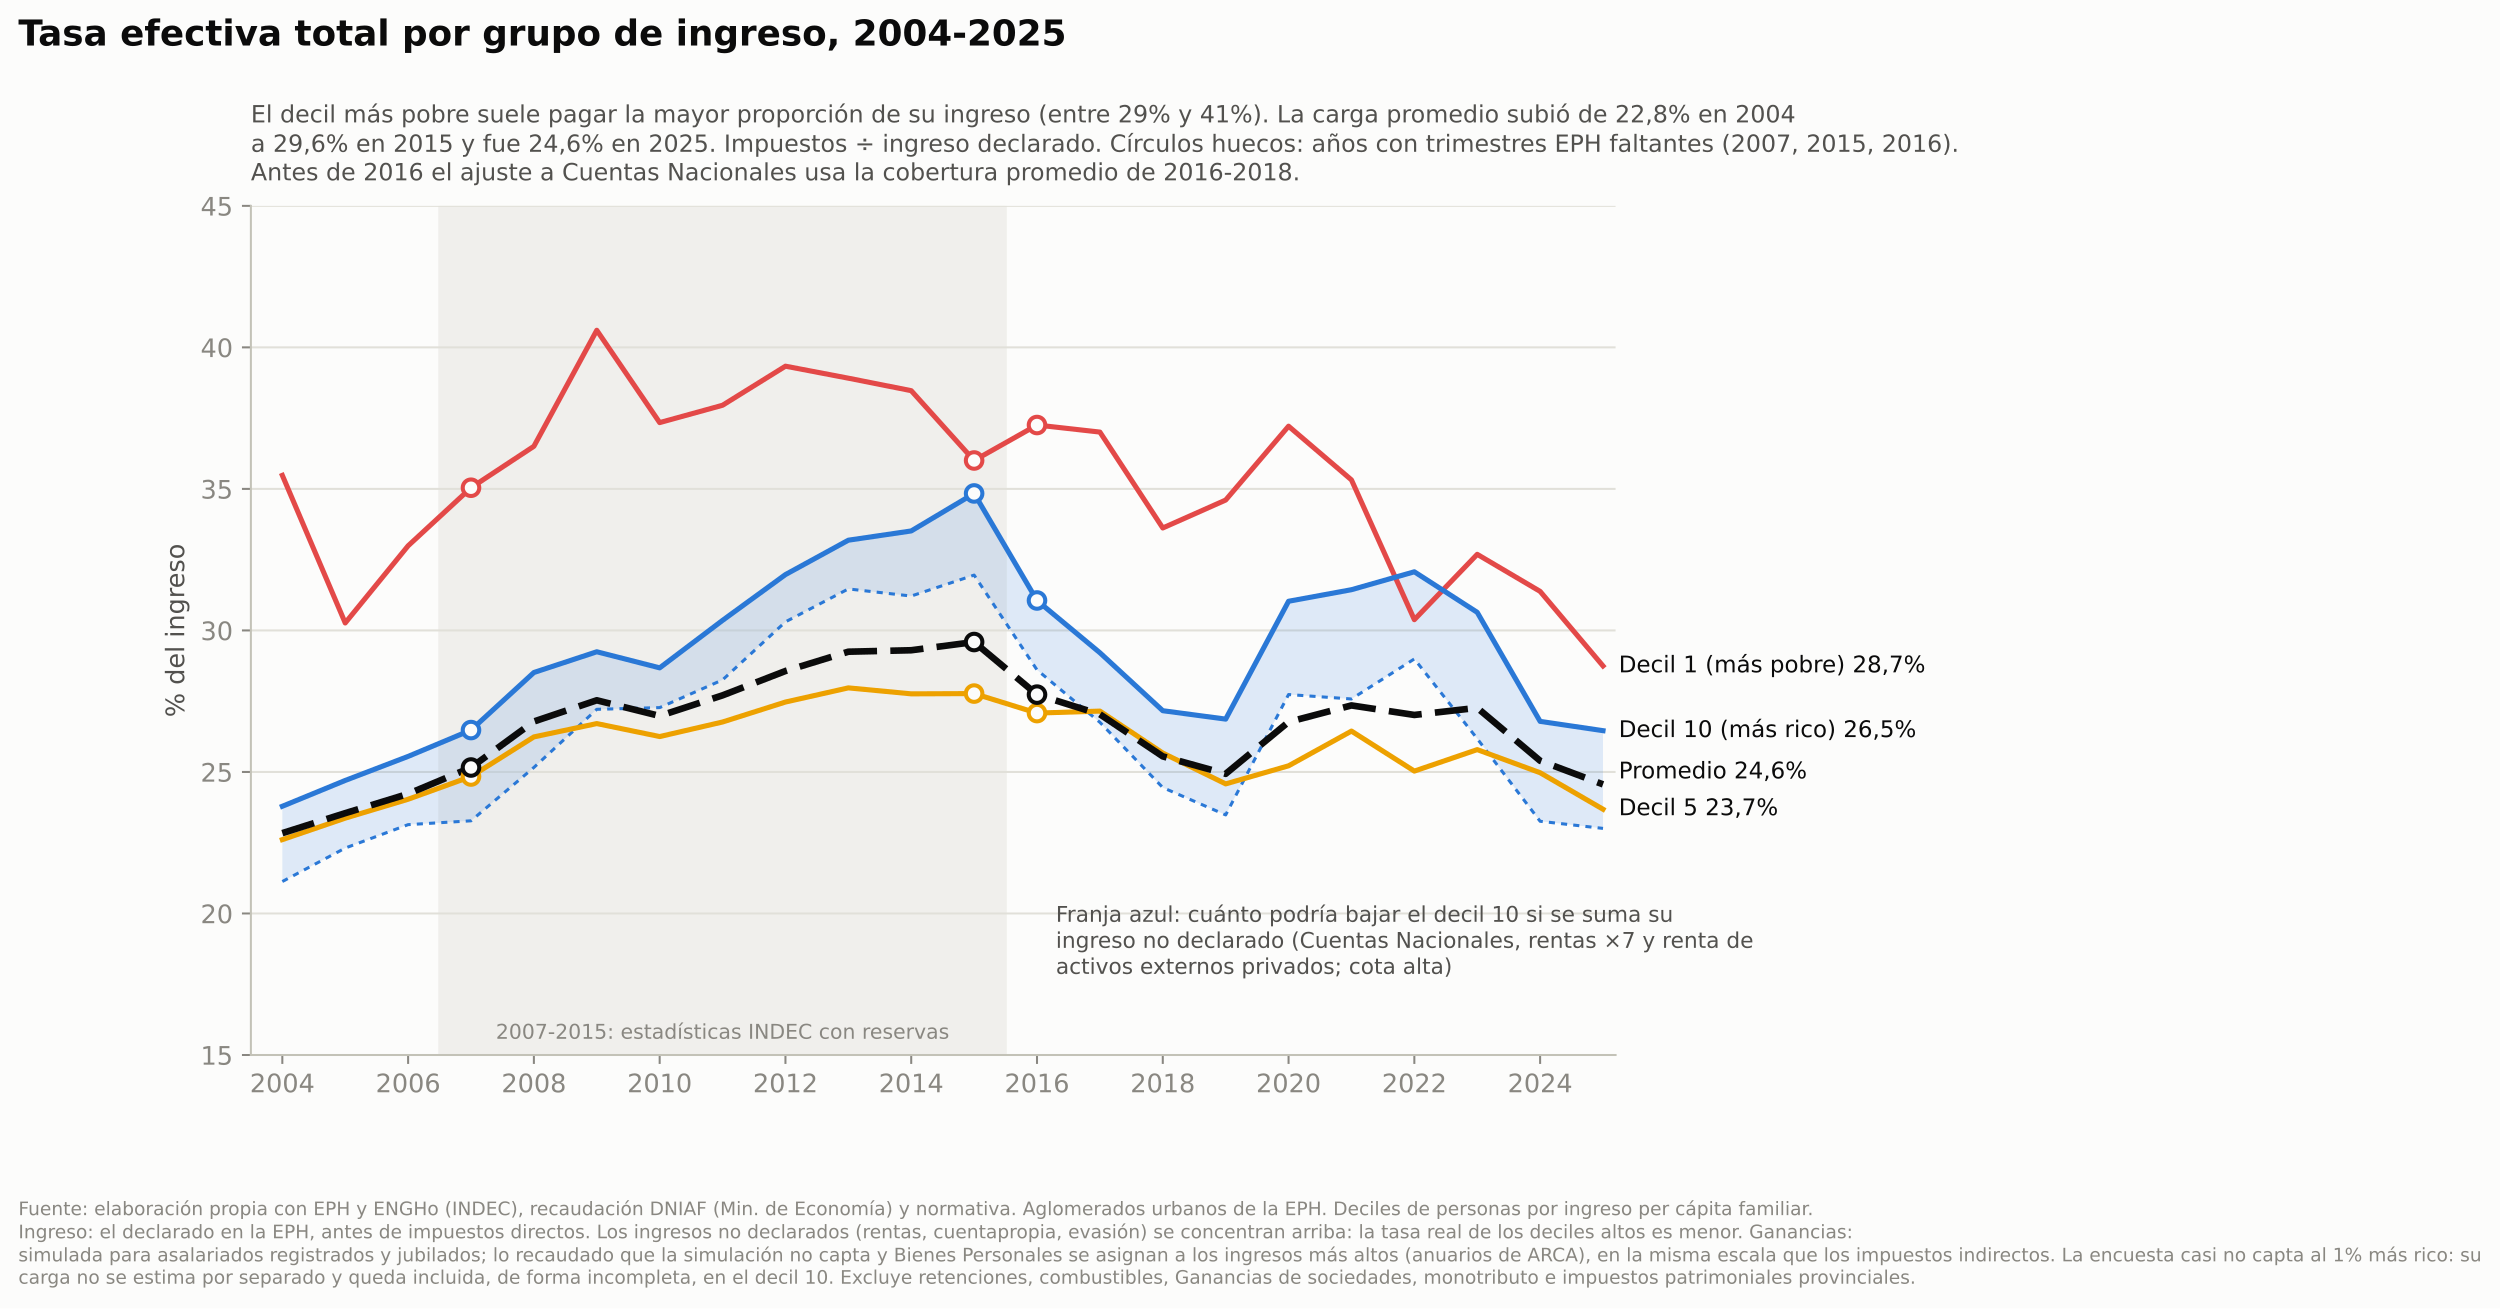
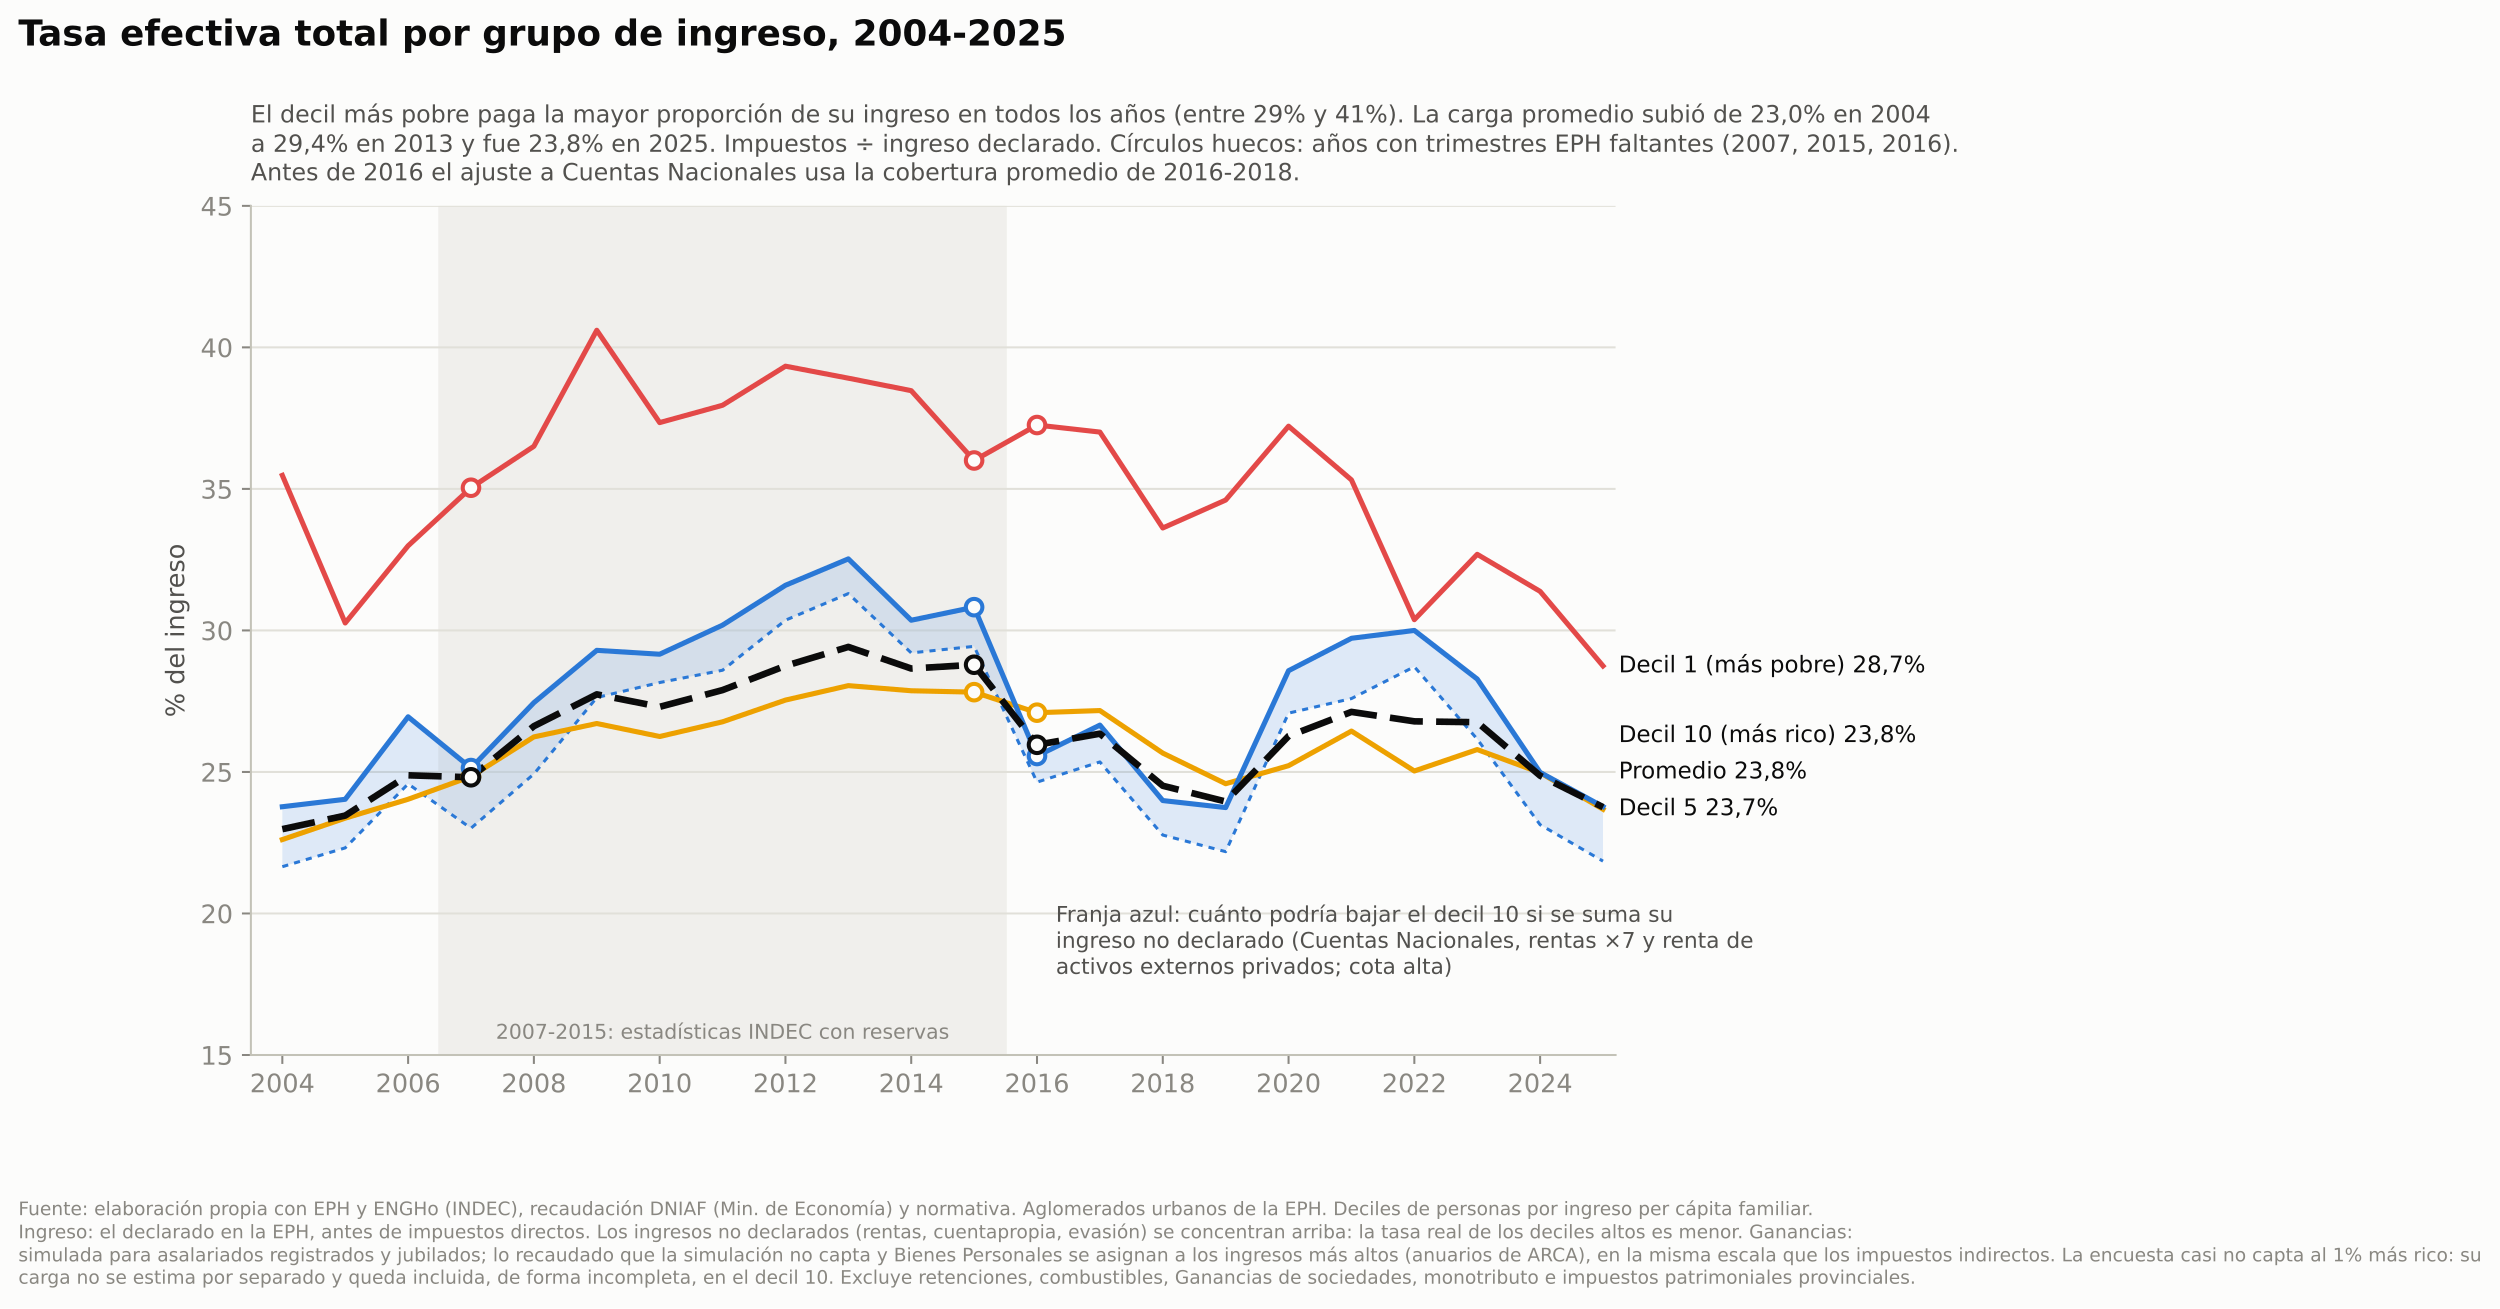
<svg xmlns="http://www.w3.org/2000/svg" xmlns:xlink="http://www.w3.org/1999/xlink" width="979.335pt" height="512.564pt" viewBox="0 0 979.335 512.564" version="1.1">
  <defs>
    <style type="text/css">*{stroke-linejoin: round; stroke-linecap: butt}</style>
  </defs>
  <g id="figure_1">
    <g id="patch_1">
      <path d="M 0 512.564  L 979.335 512.564  L 979.335 0  L 0 0  z " style="fill: #fcfcfb" />
    </g>
    <g id="axes_1">
      <g id="patch_2">
        <path d="M 98.28 413.28  L 632.88 413.28  L 632.88 80.64  L 98.28 80.64  z " style="fill: #fcfcfb" />
      </g>
      <g id="patch_3">
-         <path d="M 172.188 413.28  L 393.911 413.28  L 393.911 80.64  L 172.188 80.64  z " clip-path="url(#p84fc7b7619)" style="fill: #f0efec; stroke: #f0efec; stroke-linejoin: miter" />
+         <path d="M 172.188 413.28  L 393.911 413.28  L 393.911 80.64  L 172.188 80.64  z " clip-path="url(#pbb7935cc90)" style="fill: #f0efec; stroke: #f0efec; stroke-linejoin: miter" />
      </g>
      <g id="matplotlib.axis_1">
        <g id="xtick_1">
          <g id="line2d_1">
            <defs>
-               <path id="m6e69f9ee51" d="M 0 0  L 0 3.5  " style="stroke: #898781; stroke-width: 0.8" />
+               <path id="mdab5f1cf46" d="M 0 0  L 0 3.5  " style="stroke: #898781; stroke-width: 0.8" />
            </defs>
            <g>
-               <use xlink:href="#m6e69f9ee51" x="110.598" y="413.28" style="fill: #898781; stroke: #898781; stroke-width: 0.8" />
+               <use xlink:href="#mdab5f1cf46" x="110.598" y="413.28" style="fill: #898781; stroke: #898781; stroke-width: 0.8" />
            </g>
          </g>
          <g id="text_1">
            <text style="font-size: 10px; font-family: 'DejaVu Sans'; text-anchor: middle; fill: #898781" x="110.598" y="427.878" transform="rotate(-0 110.598 427.8777)">2004</text>
          </g>
        </g>
        <g id="xtick_2">
          <g id="line2d_2">
            <g>
-               <use xlink:href="#m6e69f9ee51" x="159.87" y="413.28" style="fill: #898781; stroke: #898781; stroke-width: 0.8" />
+               <use xlink:href="#mdab5f1cf46" x="159.87" y="413.28" style="fill: #898781; stroke: #898781; stroke-width: 0.8" />
            </g>
          </g>
          <g id="text_2">
            <text style="font-size: 10px; font-family: 'DejaVu Sans'; text-anchor: middle; fill: #898781" x="159.87" y="427.878" transform="rotate(-0 159.8699 427.8777)">2006</text>
          </g>
        </g>
        <g id="xtick_3">
          <g id="line2d_3">
            <g>
-               <use xlink:href="#m6e69f9ee51" x="209.142" y="413.28" style="fill: #898781; stroke: #898781; stroke-width: 0.8" />
+               <use xlink:href="#mdab5f1cf46" x="209.142" y="413.28" style="fill: #898781; stroke: #898781; stroke-width: 0.8" />
            </g>
          </g>
          <g id="text_3">
            <text style="font-size: 10px; font-family: 'DejaVu Sans'; text-anchor: middle; fill: #898781" x="209.142" y="427.878" transform="rotate(-0 209.1418 427.8777)">2008</text>
          </g>
        </g>
        <g id="xtick_4">
          <g id="line2d_4">
            <g>
-               <use xlink:href="#m6e69f9ee51" x="258.414" y="413.28" style="fill: #898781; stroke: #898781; stroke-width: 0.8" />
+               <use xlink:href="#mdab5f1cf46" x="258.414" y="413.28" style="fill: #898781; stroke: #898781; stroke-width: 0.8" />
            </g>
          </g>
          <g id="text_4">
            <text style="font-size: 10px; font-family: 'DejaVu Sans'; text-anchor: middle; fill: #898781" x="258.414" y="427.878" transform="rotate(-0 258.4136 427.8777)">2010</text>
          </g>
        </g>
        <g id="xtick_5">
          <g id="line2d_5">
            <g>
-               <use xlink:href="#m6e69f9ee51" x="307.686" y="413.28" style="fill: #898781; stroke: #898781; stroke-width: 0.8" />
+               <use xlink:href="#mdab5f1cf46" x="307.686" y="413.28" style="fill: #898781; stroke: #898781; stroke-width: 0.8" />
            </g>
          </g>
          <g id="text_5">
            <text style="font-size: 10px; font-family: 'DejaVu Sans'; text-anchor: middle; fill: #898781" x="307.686" y="427.878" transform="rotate(-0 307.6855 427.8777)">2012</text>
          </g>
        </g>
        <g id="xtick_6">
          <g id="line2d_6">
            <g>
-               <use xlink:href="#m6e69f9ee51" x="356.957" y="413.28" style="fill: #898781; stroke: #898781; stroke-width: 0.8" />
+               <use xlink:href="#mdab5f1cf46" x="356.957" y="413.28" style="fill: #898781; stroke: #898781; stroke-width: 0.8" />
            </g>
          </g>
          <g id="text_6">
            <text style="font-size: 10px; font-family: 'DejaVu Sans'; text-anchor: middle; fill: #898781" x="356.957" y="427.878" transform="rotate(-0 356.9574 427.8777)">2014</text>
          </g>
        </g>
        <g id="xtick_7">
          <g id="line2d_7">
            <g>
-               <use xlink:href="#m6e69f9ee51" x="406.229" y="413.28" style="fill: #898781; stroke: #898781; stroke-width: 0.8" />
+               <use xlink:href="#mdab5f1cf46" x="406.229" y="413.28" style="fill: #898781; stroke: #898781; stroke-width: 0.8" />
            </g>
          </g>
          <g id="text_7">
            <text style="font-size: 10px; font-family: 'DejaVu Sans'; text-anchor: middle; fill: #898781" x="406.229" y="427.878" transform="rotate(-0 406.2293 427.8777)">2016</text>
          </g>
        </g>
        <g id="xtick_8">
          <g id="line2d_8">
            <g>
-               <use xlink:href="#m6e69f9ee51" x="455.501" y="413.28" style="fill: #898781; stroke: #898781; stroke-width: 0.8" />
+               <use xlink:href="#mdab5f1cf46" x="455.501" y="413.28" style="fill: #898781; stroke: #898781; stroke-width: 0.8" />
            </g>
          </g>
          <g id="text_8">
            <text style="font-size: 10px; font-family: 'DejaVu Sans'; text-anchor: middle; fill: #898781" x="455.501" y="427.878" transform="rotate(-0 455.5012 427.8777)">2018</text>
          </g>
        </g>
        <g id="xtick_9">
          <g id="line2d_9">
            <g>
-               <use xlink:href="#m6e69f9ee51" x="504.773" y="413.28" style="fill: #898781; stroke: #898781; stroke-width: 0.8" />
+               <use xlink:href="#mdab5f1cf46" x="504.773" y="413.28" style="fill: #898781; stroke: #898781; stroke-width: 0.8" />
            </g>
          </g>
          <g id="text_9">
            <text style="font-size: 10px; font-family: 'DejaVu Sans'; text-anchor: middle; fill: #898781" x="504.773" y="427.878" transform="rotate(-0 504.7731 427.8777)">2020</text>
          </g>
        </g>
        <g id="xtick_10">
          <g id="line2d_10">
            <g>
-               <use xlink:href="#m6e69f9ee51" x="554.045" y="413.28" style="fill: #898781; stroke: #898781; stroke-width: 0.8" />
+               <use xlink:href="#mdab5f1cf46" x="554.045" y="413.28" style="fill: #898781; stroke: #898781; stroke-width: 0.8" />
            </g>
          </g>
          <g id="text_10">
            <text style="font-size: 10px; font-family: 'DejaVu Sans'; text-anchor: middle; fill: #898781" x="554.045" y="427.878" transform="rotate(-0 554.045 427.8777)">2022</text>
          </g>
        </g>
        <g id="xtick_11">
          <g id="line2d_11">
            <g>
-               <use xlink:href="#m6e69f9ee51" x="603.317" y="413.28" style="fill: #898781; stroke: #898781; stroke-width: 0.8" />
+               <use xlink:href="#mdab5f1cf46" x="603.317" y="413.28" style="fill: #898781; stroke: #898781; stroke-width: 0.8" />
            </g>
          </g>
          <g id="text_11">
            <text style="font-size: 10px; font-family: 'DejaVu Sans'; text-anchor: middle; fill: #898781" x="603.317" y="427.878" transform="rotate(-0 603.3169 427.8777)">2024</text>
          </g>
        </g>
      </g>
      <g id="matplotlib.axis_2">
        <g id="ytick_1">
          <g id="line2d_12">
-             <path d="M 98.28 413.28  L 632.88 413.28  " clip-path="url(#p84fc7b7619)" style="fill: none; stroke: #e1e0d9; stroke-width: 0.8; stroke-linecap: square" />
+             <path d="M 98.28 413.28  L 632.88 413.28  " clip-path="url(#pbb7935cc90)" style="fill: none; stroke: #e1e0d9; stroke-width: 0.8; stroke-linecap: square" />
          </g>
          <g id="line2d_13">
            <defs>
-               <path id="me72aef0944" d="M 0 0  L -3.5 0  " style="stroke: #898781; stroke-width: 0.8" />
+               <path id="m8da26ba50d" d="M 0 0  L -3.5 0  " style="stroke: #898781; stroke-width: 0.8" />
            </defs>
            <g>
-               <use xlink:href="#me72aef0944" x="98.28" y="413.28" style="fill: #898781; stroke: #898781; stroke-width: 0.8" />
+               <use xlink:href="#m8da26ba50d" x="98.28" y="413.28" style="fill: #898781; stroke: #898781; stroke-width: 0.8" />
            </g>
          </g>
          <g id="text_12">
            <text style="font-size: 10px; font-family: 'DejaVu Sans'; text-anchor: end; fill: #898781" x="91.28" y="417.079" transform="rotate(-0 91.28 417.0788)">15</text>
          </g>
        </g>
        <g id="ytick_2">
          <g id="line2d_14">
-             <path d="M 98.28 357.84  L 632.88 357.84  " clip-path="url(#p84fc7b7619)" style="fill: none; stroke: #e1e0d9; stroke-width: 0.8; stroke-linecap: square" />
+             <path d="M 98.28 357.84  L 632.88 357.84  " clip-path="url(#pbb7935cc90)" style="fill: none; stroke: #e1e0d9; stroke-width: 0.8; stroke-linecap: square" />
          </g>
          <g id="line2d_15">
            <g>
-               <use xlink:href="#me72aef0944" x="98.28" y="357.84" style="fill: #898781; stroke: #898781; stroke-width: 0.8" />
+               <use xlink:href="#m8da26ba50d" x="98.28" y="357.84" style="fill: #898781; stroke: #898781; stroke-width: 0.8" />
            </g>
          </g>
          <g id="text_13">
            <text style="font-size: 10px; font-family: 'DejaVu Sans'; text-anchor: end; fill: #898781" x="91.28" y="361.639" transform="rotate(-0 91.28 361.6388)">20</text>
          </g>
        </g>
        <g id="ytick_3">
          <g id="line2d_16">
-             <path d="M 98.28 302.4  L 632.88 302.4  " clip-path="url(#p84fc7b7619)" style="fill: none; stroke: #e1e0d9; stroke-width: 0.8; stroke-linecap: square" />
+             <path d="M 98.28 302.4  L 632.88 302.4  " clip-path="url(#pbb7935cc90)" style="fill: none; stroke: #e1e0d9; stroke-width: 0.8; stroke-linecap: square" />
          </g>
          <g id="line2d_17">
            <g>
-               <use xlink:href="#me72aef0944" x="98.28" y="302.4" style="fill: #898781; stroke: #898781; stroke-width: 0.8" />
+               <use xlink:href="#m8da26ba50d" x="98.28" y="302.4" style="fill: #898781; stroke: #898781; stroke-width: 0.8" />
            </g>
          </g>
          <g id="text_14">
            <text style="font-size: 10px; font-family: 'DejaVu Sans'; text-anchor: end; fill: #898781" x="91.28" y="306.199" transform="rotate(-0 91.28 306.1988)">25</text>
          </g>
        </g>
        <g id="ytick_4">
          <g id="line2d_18">
-             <path d="M 98.28 246.96  L 632.88 246.96  " clip-path="url(#p84fc7b7619)" style="fill: none; stroke: #e1e0d9; stroke-width: 0.8; stroke-linecap: square" />
+             <path d="M 98.28 246.96  L 632.88 246.96  " clip-path="url(#pbb7935cc90)" style="fill: none; stroke: #e1e0d9; stroke-width: 0.8; stroke-linecap: square" />
          </g>
          <g id="line2d_19">
            <g>
-               <use xlink:href="#me72aef0944" x="98.28" y="246.96" style="fill: #898781; stroke: #898781; stroke-width: 0.8" />
+               <use xlink:href="#m8da26ba50d" x="98.28" y="246.96" style="fill: #898781; stroke: #898781; stroke-width: 0.8" />
            </g>
          </g>
          <g id="text_15">
            <text style="font-size: 10px; font-family: 'DejaVu Sans'; text-anchor: end; fill: #898781" x="91.28" y="250.759" transform="rotate(-0 91.28 250.7588)">30</text>
          </g>
        </g>
        <g id="ytick_5">
          <g id="line2d_20">
-             <path d="M 98.28 191.52  L 632.88 191.52  " clip-path="url(#p84fc7b7619)" style="fill: none; stroke: #e1e0d9; stroke-width: 0.8; stroke-linecap: square" />
+             <path d="M 98.28 191.52  L 632.88 191.52  " clip-path="url(#pbb7935cc90)" style="fill: none; stroke: #e1e0d9; stroke-width: 0.8; stroke-linecap: square" />
          </g>
          <g id="line2d_21">
            <g>
-               <use xlink:href="#me72aef0944" x="98.28" y="191.52" style="fill: #898781; stroke: #898781; stroke-width: 0.8" />
+               <use xlink:href="#m8da26ba50d" x="98.28" y="191.52" style="fill: #898781; stroke: #898781; stroke-width: 0.8" />
            </g>
          </g>
          <g id="text_16">
            <text style="font-size: 10px; font-family: 'DejaVu Sans'; text-anchor: end; fill: #898781" x="91.28" y="195.319" transform="rotate(-0 91.28 195.3188)">35</text>
          </g>
        </g>
        <g id="ytick_6">
          <g id="line2d_22">
-             <path d="M 98.28 136.08  L 632.88 136.08  " clip-path="url(#p84fc7b7619)" style="fill: none; stroke: #e1e0d9; stroke-width: 0.8; stroke-linecap: square" />
+             <path d="M 98.28 136.08  L 632.88 136.08  " clip-path="url(#pbb7935cc90)" style="fill: none; stroke: #e1e0d9; stroke-width: 0.8; stroke-linecap: square" />
          </g>
          <g id="line2d_23">
            <g>
-               <use xlink:href="#me72aef0944" x="98.28" y="136.08" style="fill: #898781; stroke: #898781; stroke-width: 0.8" />
+               <use xlink:href="#m8da26ba50d" x="98.28" y="136.08" style="fill: #898781; stroke: #898781; stroke-width: 0.8" />
            </g>
          </g>
          <g id="text_17">
            <text style="font-size: 10px; font-family: 'DejaVu Sans'; text-anchor: end; fill: #898781" x="91.28" y="139.879" transform="rotate(-0 91.28 139.8788)">40</text>
          </g>
        </g>
        <g id="ytick_7">
          <g id="line2d_24">
-             <path d="M 98.28 80.64  L 632.88 80.64  " clip-path="url(#p84fc7b7619)" style="fill: none; stroke: #e1e0d9; stroke-width: 0.8; stroke-linecap: square" />
+             <path d="M 98.28 80.64  L 632.88 80.64  " clip-path="url(#pbb7935cc90)" style="fill: none; stroke: #e1e0d9; stroke-width: 0.8; stroke-linecap: square" />
          </g>
          <g id="line2d_25">
            <g>
-               <use xlink:href="#me72aef0944" x="98.28" y="80.64" style="fill: #898781; stroke: #898781; stroke-width: 0.8" />
+               <use xlink:href="#m8da26ba50d" x="98.28" y="80.64" style="fill: #898781; stroke: #898781; stroke-width: 0.8" />
            </g>
          </g>
          <g id="text_18">
            <text style="font-size: 10px; font-family: 'DejaVu Sans'; text-anchor: end; fill: #898781" x="91.28" y="84.439" transform="rotate(-0 91.28 84.43883)">45</text>
          </g>
        </g>
        <g id="text_19">
          <text style="font-size: 10px; font-family: 'DejaVu Sans'; text-anchor: middle; fill: #52514e" x="72.153" y="246.96" transform="rotate(-90 72.15266 246.96)">% del ingreso</text>
        </g>
      </g>
      <g id="FillBetweenPolyCollection_1">
        <defs>
-           <path id="m1bb0a632bc" d="M 110.598 -196.722  L 110.598 -167.247  L 135.234 -180.357  L 159.87 -189.523  L 184.506 -191.027  L 209.142 -211.93  L 233.778 -234.699  L 258.414 -235.37  L 283.05 -246.226  L 307.686 -268.963  L 332.321 -281.864  L 356.957 -279.074  L 381.593 -287.279  L 406.229 -250.149  L 430.865 -229.605  L 455.501 -204.041  L 480.137 -193.332  L 504.773 -240.489  L 529.409 -238.754  L 554.045 -254.436  L 578.681 -223.192  L 603.317 -190.846  L 627.953 -188.051  L 627.953 -226.338  L 627.953 -226.338  L 603.317 -229.975  L 578.681 -272.69  L 554.045 -288.575  L 529.409 -281.559  L 504.773 -277.03  L 480.137 -230.865  L 455.501 -234.155  L 430.865 -256.862  L 406.229 -277.333  L 381.593 -319.265  L 356.957 -304.576  L 332.321 -300.95  L 307.686 -287.481  L 283.05 -269.548  L 258.414 -250.943  L 233.778 -257.246  L 209.142 -249.121  L 184.506 -226.572  L 159.87 -216.257  L 135.234 -206.841  L 110.598 -196.722  z " />
-         </defs>
-         <g clip-path="url(#p84fc7b7619)">
-           <use xlink:href="#m1bb0a632bc" x="0" y="512.564" style="fill: #2a78d6; fill-opacity: 0.14" />
+           <path id="m4ecd684c87" d="M 110.598 -196.54  L 110.598 -173.053  L 135.234 -180.416  L 159.87 -205.492  L 184.506 -188.128  L 209.142 -209.373  L 233.778 -239.318  L 258.414 -245.194  L 283.05 -250.01  L 307.686 -269.613  L 332.321 -280.029  L 356.957 -256.805  L 381.593 -259.358  L 406.229 -206.174  L 430.865 -214.087  L 455.501 -185.449  L 480.137 -178.938  L 504.773 -233.207  L 529.409 -238.915  L 554.045 -251.38  L 578.681 -223.022  L 603.317 -189.502  L 627.953 -175.226  L 627.953 -196.576  L 627.953 -196.576  L 603.317 -209.978  L 578.681 -246.547  L 554.045 -265.601  L 529.409 -262.529  L 504.773 -249.83  L 480.137 -196.209  L 455.501 -198.96  L 430.865 -228.514  L 406.229 -216.405  L 381.593 -274.716  L 356.957 -269.601  L 332.321 -293.629  L 307.686 -283.292  L 283.05 -267.686  L 258.414 -256.283  L 233.778 -257.803  L 209.142 -237.312  L 184.506 -211.694  L 159.87 -231.771  L 135.234 -199.455  L 110.598 -196.54  z " />
+         </defs>
+         <g clip-path="url(#pbb7935cc90)">
+           <use xlink:href="#m4ecd684c87" x="0" y="512.564" style="fill: #2a78d6; fill-opacity: 0.14" />
        </g>
      </g>
      <g id="line2d_26">
-         <path d="M 110.598 345.317  L 135.234 332.207  L 159.87 323.041  L 184.506 321.537  L 209.142 300.634  L 233.778 277.865  L 258.414 277.194  L 283.05 266.338  L 307.686 243.601  L 332.321 230.7  L 356.957 233.49  L 381.593 225.285  L 406.229 262.415  L 430.865 282.959  L 455.501 308.523  L 480.137 319.232  L 504.773 272.075  L 529.409 273.81  L 554.045 258.128  L 578.681 289.372  L 603.317 321.718  L 627.953 324.513  " clip-path="url(#p84fc7b7619)" style="fill: none; stroke-dasharray: 2.4,2.4; stroke-dashoffset: 0; stroke: #2a78d6; stroke-width: 1.2" />
+         <path d="M 110.598 339.511  L 135.234 332.148  L 159.87 307.072  L 184.506 324.436  L 209.142 303.191  L 233.778 273.246  L 258.414 267.37  L 283.05 262.554  L 307.686 242.951  L 332.321 232.535  L 356.957 255.759  L 381.593 253.206  L 406.229 306.39  L 430.865 298.477  L 455.501 327.115  L 480.137 333.626  L 504.773 279.357  L 529.409 273.649  L 554.045 261.184  L 578.681 289.542  L 603.317 323.062  L 627.953 337.338  " clip-path="url(#pbb7935cc90)" style="fill: none; stroke-dasharray: 2.4,2.4; stroke-dashoffset: 0; stroke: #2a78d6; stroke-width: 1.2" />
      </g>
      <g id="line2d_27">
-         <path d="M 110.598 186.206  L 135.234 244.033  L 159.87 213.807  L 184.506 191.062  L 209.142 174.827  L 233.778 129.386  L 258.414 165.544  L 283.05 158.75  L 307.686 143.449  L 332.321 148.152  L 356.957 153.042  L 381.593 180.391  L 406.229 166.498  L 430.865 169.259  L 455.501 206.824  L 480.137 195.882  L 504.773 166.959  L 529.409 187.992  L 554.045 242.741  L 578.681 217.15  L 603.317 231.668  L 627.953 260.864  " clip-path="url(#p84fc7b7619)" style="fill: none; stroke: #e34948; stroke-width: 2; stroke-linecap: square" />
+         <path d="M 110.598 186.206  L 135.234 244.033  L 159.87 213.807  L 184.506 191.062  L 209.142 174.827  L 233.778 129.386  L 258.414 165.544  L 283.05 158.75  L 307.686 143.449  L 332.321 148.152  L 356.957 153.042  L 381.593 180.391  L 406.229 166.498  L 430.865 169.259  L 455.501 206.824  L 480.137 195.882  L 504.773 166.959  L 529.409 187.992  L 554.045 242.741  L 578.681 217.15  L 603.317 231.668  L 627.953 260.864  " clip-path="url(#pbb7935cc90)" style="fill: none; stroke: #e34948; stroke-width: 2; stroke-linecap: square" />
      </g>
      <g id="line2d_28">
-         <path d="M 110.598 328.911  L 135.234 320.493  L 159.87 313.09  L 184.506 304.192  L 209.142 288.669  L 233.778 283.452  L 258.414 288.534  L 283.05 282.831  L 307.686 275.01  L 332.321 269.464  L 356.957 271.805  L 381.593 271.699  L 406.229 279.341  L 430.865 278.562  L 455.501 294.993  L 480.137 307.077  L 504.773 299.992  L 529.409 286.392  L 554.045 302.064  L 578.681 293.65  L 603.317 302.701  L 627.953 317.004  " clip-path="url(#p84fc7b7619)" style="fill: none; stroke: #eda100; stroke-width: 2; stroke-linecap: square" />
+         <path d="M 110.598 328.884  L 135.234 320.493  L 159.87 313.09  L 184.506 304.192  L 209.142 288.665  L 233.778 283.422  L 258.414 288.515  L 283.05 282.758  L 307.686 274.247  L 332.321 268.584  L 356.957 270.594  L 381.593 271.143  L 406.229 279.182  L 430.865 278.351  L 455.501 295.016  L 480.137 307.013  L 504.773 299.942  L 529.409 286.392  L 554.045 302.023  L 578.681 293.628  L 603.317 302.701  L 627.953 317.004  " clip-path="url(#pbb7935cc90)" style="fill: none; stroke: #eda100; stroke-width: 2; stroke-linecap: square" />
      </g>
      <g id="line2d_29">
-         <path d="M 110.598 315.842  L 135.234 305.723  L 159.87 296.307  L 184.506 285.992  L 209.142 263.443  L 233.778 255.318  L 258.414 261.621  L 283.05 243.016  L 307.686 225.083  L 332.321 211.614  L 356.957 207.988  L 381.593 193.299  L 406.229 235.231  L 430.865 255.702  L 455.501 278.409  L 480.137 281.699  L 504.773 235.534  L 529.409 231.005  L 554.045 223.989  L 578.681 239.874  L 603.317 282.589  L 627.953 286.226  " clip-path="url(#p84fc7b7619)" style="fill: none; stroke: #2a78d6; stroke-width: 2; stroke-linecap: square" />
+         <path d="M 110.598 316.024  L 135.234 313.109  L 159.87 280.793  L 184.506 300.87  L 209.142 275.252  L 233.778 254.761  L 258.414 256.281  L 283.05 244.878  L 307.686 229.272  L 332.321 218.935  L 356.957 242.963  L 381.593 237.848  L 406.229 296.159  L 430.865 284.05  L 455.501 313.604  L 480.137 316.355  L 504.773 262.734  L 529.409 250.035  L 554.045 246.963  L 578.681 266.017  L 603.317 302.586  L 627.953 315.988  " clip-path="url(#pbb7935cc90)" style="fill: none; stroke: #2a78d6; stroke-width: 2; stroke-linecap: square" />
      </g>
      <g id="line2d_30">
-         <path d="M 110.598 326.365  L 135.234 318.541  L 159.87 310.987  L 184.506 300.659  L 209.142 282.635  L 233.778 274.327  L 258.414 280.455  L 283.05 272.394  L 307.686 262.854  L 332.321 255.295  L 356.957 254.723  L 381.593 251.503  L 406.229 272.107  L 430.865 279.81  L 455.501 296.306  L 480.137 303.13  L 504.773 282.81  L 529.409 276.34  L 554.045 280.069  L 578.681 277.286  L 603.317 298.011  L 627.953 307.268  " clip-path="url(#p84fc7b7619)" style="fill: none; stroke-dasharray: 13,5.2; stroke-dashoffset: 0; stroke: #0b0b0b; stroke-width: 2.6" />
+         <path d="M 110.598 324.804  L 135.234 319.489  L 159.87 303.707  L 184.506 304.486  L 209.142 284.468  L 233.778 272.002  L 258.414 276.888  L 283.05 270.326  L 307.686 260.836  L 332.321 253.418  L 356.957 261.888  L 381.593 260.401  L 406.229 291.766  L 430.865 287.41  L 455.501 307.813  L 480.137 313.981  L 504.773 288.359  L 529.409 278.877  L 554.045 282.573  L 578.681 282.923  L 603.317 303.867  L 627.953 316.213  " clip-path="url(#pbb7935cc90)" style="fill: none; stroke-dasharray: 13,5.2; stroke-dashoffset: 0; stroke: #0b0b0b; stroke-width: 2.6" />
      </g>
      <g id="patch_4">
        <path d="M 98.28 413.28  L 98.28 80.64  " style="fill: none; stroke: #c3c2b7; stroke-width: 0.8; stroke-linejoin: miter; stroke-linecap: square" />
      </g>
      <g id="patch_5">
        <path d="M 98.28 413.28  L 632.88 413.28  " style="fill: none; stroke: #c3c2b7; stroke-width: 0.8; stroke-linejoin: miter; stroke-linecap: square" />
      </g>
      <g id="text_20">
        <text style="font-size: 8px; font-family: 'DejaVu Sans'; text-anchor: middle; fill: #898781" x="283.05" y="406.923" transform="rotate(-0 283.0496 406.9229)">2007-2015: estadísticas INDEC con reservas</text>
      </g>
      <g id="text_21">
        <text style="font-size: 8.5px; font-family: 'DejaVu Sans'; fill: #52514e" transform="translate(413.6201 361.104)">Franja azul: cuánto podría bajar el decil 10 si se suma su</text>
        <text style="font-size: 8.5px; font-family: 'DejaVu Sans'; fill: #52514e" transform="translate(413.6201 371.3063)">ingreso no declarado (Cuentas Nacionales, rentas ×7 y renta de</text>
        <text style="font-size: 8.5px; font-family: 'DejaVu Sans'; fill: #52514e" transform="translate(413.6201 381.5087)">activos externos privados; cota alta)</text>
      </g>
      <g id="PathCollection_1">
        <defs>
-           <path id="m978f6fa1bb" d="M 0 3.24  C 0.859 3.24 1.684 2.899 2.291 2.291  C 2.899 1.684 3.24 0.859 3.24 0  C 3.24 -0.859 2.899 -1.684 2.291 -2.291  C 1.684 -2.899 0.859 -3.24 0 -3.24  C -0.859 -3.24 -1.684 -2.899 -2.291 -2.291  C -2.899 -1.684 -3.24 -0.859 -3.24 0  C -3.24 0.859 -2.899 1.684 -2.291 2.291  C -1.684 2.899 -0.859 3.24 0 3.24  z " style="stroke: #e34948; stroke-width: 1.6" />
-         </defs>
-         <g clip-path="url(#p84fc7b7619)">
-           <use xlink:href="#m978f6fa1bb" x="184.506" y="191.062" style="fill: #fcfcfb; stroke: #e34948; stroke-width: 1.6" />
-           <use xlink:href="#m978f6fa1bb" x="381.593" y="180.391" style="fill: #fcfcfb; stroke: #e34948; stroke-width: 1.6" />
-           <use xlink:href="#m978f6fa1bb" x="406.229" y="166.498" style="fill: #fcfcfb; stroke: #e34948; stroke-width: 1.6" />
+           <path id="mdc618490ae" d="M 0 3.24  C 0.859 3.24 1.684 2.899 2.291 2.291  C 2.899 1.684 3.24 0.859 3.24 0  C 3.24 -0.859 2.899 -1.684 2.291 -2.291  C 1.684 -2.899 0.859 -3.24 0 -3.24  C -0.859 -3.24 -1.684 -2.899 -2.291 -2.291  C -2.899 -1.684 -3.24 -0.859 -3.24 0  C -3.24 0.859 -2.899 1.684 -2.291 2.291  C -1.684 2.899 -0.859 3.24 0 3.24  z " style="stroke: #e34948; stroke-width: 1.6" />
+         </defs>
+         <g clip-path="url(#pbb7935cc90)">
+           <use xlink:href="#mdc618490ae" x="184.506" y="191.062" style="fill: #fcfcfb; stroke: #e34948; stroke-width: 1.6" />
+           <use xlink:href="#mdc618490ae" x="381.593" y="180.391" style="fill: #fcfcfb; stroke: #e34948; stroke-width: 1.6" />
+           <use xlink:href="#mdc618490ae" x="406.229" y="166.498" style="fill: #fcfcfb; stroke: #e34948; stroke-width: 1.6" />
        </g>
      </g>
      <g id="text_22">
        <text style="font-size: 9px; font-family: 'DejaVu Sans'; text-anchor: start; fill: #0b0b0b" x="634.112" y="263.382" transform="rotate(-0 634.1118 263.3821)">Decil 1 (más pobre)  28,7%</text>
      </g>
      <g id="PathCollection_2">
        <defs>
-           <path id="m107fd11552" d="M 0 3.24  C 0.859 3.24 1.684 2.899 2.291 2.291  C 2.899 1.684 3.24 0.859 3.24 0  C 3.24 -0.859 2.899 -1.684 2.291 -2.291  C 1.684 -2.899 0.859 -3.24 0 -3.24  C -0.859 -3.24 -1.684 -2.899 -2.291 -2.291  C -2.899 -1.684 -3.24 -0.859 -3.24 0  C -3.24 0.859 -2.899 1.684 -2.291 2.291  C -1.684 2.899 -0.859 3.24 0 3.24  z " style="stroke: #eda100; stroke-width: 1.6" />
-         </defs>
-         <g clip-path="url(#p84fc7b7619)">
-           <use xlink:href="#m107fd11552" x="184.506" y="304.192" style="fill: #fcfcfb; stroke: #eda100; stroke-width: 1.6" />
-           <use xlink:href="#m107fd11552" x="381.593" y="271.699" style="fill: #fcfcfb; stroke: #eda100; stroke-width: 1.6" />
-           <use xlink:href="#m107fd11552" x="406.229" y="279.341" style="fill: #fcfcfb; stroke: #eda100; stroke-width: 1.6" />
+           <path id="m57ed25fc8c" d="M 0 3.24  C 0.859 3.24 1.684 2.899 2.291 2.291  C 2.899 1.684 3.24 0.859 3.24 0  C 3.24 -0.859 2.899 -1.684 2.291 -2.291  C 1.684 -2.899 0.859 -3.24 0 -3.24  C -0.859 -3.24 -1.684 -2.899 -2.291 -2.291  C -2.899 -1.684 -3.24 -0.859 -3.24 0  C -3.24 0.859 -2.899 1.684 -2.291 2.291  C -1.684 2.899 -0.859 3.24 0 3.24  z " style="stroke: #eda100; stroke-width: 1.6" />
+         </defs>
+         <g clip-path="url(#pbb7935cc90)">
+           <use xlink:href="#m57ed25fc8c" x="184.506" y="304.192" style="fill: #fcfcfb; stroke: #eda100; stroke-width: 1.6" />
+           <use xlink:href="#m57ed25fc8c" x="381.593" y="271.143" style="fill: #fcfcfb; stroke: #eda100; stroke-width: 1.6" />
+           <use xlink:href="#m57ed25fc8c" x="406.229" y="279.182" style="fill: #fcfcfb; stroke: #eda100; stroke-width: 1.6" />
        </g>
      </g>
      <g id="text_23">
        <text style="font-size: 9px; font-family: 'DejaVu Sans'; text-anchor: start; fill: #0b0b0b" x="634.112" y="319.342" transform="rotate(-0 634.1118 319.3423)">Decil 5  23,7%</text>
      </g>
      <g id="PathCollection_3">
        <defs>
-           <path id="m49dbf04547" d="M 0 3.24  C 0.859 3.24 1.684 2.899 2.291 2.291  C 2.899 1.684 3.24 0.859 3.24 0  C 3.24 -0.859 2.899 -1.684 2.291 -2.291  C 1.684 -2.899 0.859 -3.24 0 -3.24  C -0.859 -3.24 -1.684 -2.899 -2.291 -2.291  C -2.899 -1.684 -3.24 -0.859 -3.24 0  C -3.24 0.859 -2.899 1.684 -2.291 2.291  C -1.684 2.899 -0.859 3.24 0 3.24  z " style="stroke: #2a78d6; stroke-width: 1.6" />
-         </defs>
-         <g clip-path="url(#p84fc7b7619)">
-           <use xlink:href="#m49dbf04547" x="184.506" y="285.992" style="fill: #fcfcfb; stroke: #2a78d6; stroke-width: 1.6" />
-           <use xlink:href="#m49dbf04547" x="381.593" y="193.299" style="fill: #fcfcfb; stroke: #2a78d6; stroke-width: 1.6" />
-           <use xlink:href="#m49dbf04547" x="406.229" y="235.231" style="fill: #fcfcfb; stroke: #2a78d6; stroke-width: 1.6" />
+           <path id="m009dbfb285" d="M 0 3.24  C 0.859 3.24 1.684 2.899 2.291 2.291  C 2.899 1.684 3.24 0.859 3.24 0  C 3.24 -0.859 2.899 -1.684 2.291 -2.291  C 1.684 -2.899 0.859 -3.24 0 -3.24  C -0.859 -3.24 -1.684 -2.899 -2.291 -2.291  C -2.899 -1.684 -3.24 -0.859 -3.24 0  C -3.24 0.859 -2.899 1.684 -2.291 2.291  C -1.684 2.899 -0.859 3.24 0 3.24  z " style="stroke: #2a78d6; stroke-width: 1.6" />
+         </defs>
+         <g clip-path="url(#pbb7935cc90)">
+           <use xlink:href="#m009dbfb285" x="184.506" y="300.87" style="fill: #fcfcfb; stroke: #2a78d6; stroke-width: 1.6" />
+           <use xlink:href="#m009dbfb285" x="381.593" y="237.848" style="fill: #fcfcfb; stroke: #2a78d6; stroke-width: 1.6" />
+           <use xlink:href="#m009dbfb285" x="406.229" y="296.159" style="fill: #fcfcfb; stroke: #2a78d6; stroke-width: 1.6" />
        </g>
      </g>
      <g id="text_24">
-         <text style="font-size: 9px; font-family: 'DejaVu Sans'; text-anchor: start; fill: #0b0b0b" x="634.112" y="288.745" transform="rotate(-0 634.1118 288.7445)">Decil 10 (más rico)  26,5%</text>
+         <text style="font-size: 9px; font-family: 'DejaVu Sans'; text-anchor: start; fill: #0b0b0b" x="634.112" y="290.694" transform="rotate(-0 634.1118 290.6935)">Decil 10 (más rico)  23,8%</text>
      </g>
      <g id="PathCollection_4">
        <defs>
-           <path id="m84a9c46d8f" d="M 0 3.24  C 0.859 3.24 1.684 2.899 2.291 2.291  C 2.899 1.684 3.24 0.859 3.24 0  C 3.24 -0.859 2.899 -1.684 2.291 -2.291  C 1.684 -2.899 0.859 -3.24 0 -3.24  C -0.859 -3.24 -1.684 -2.899 -2.291 -2.291  C -2.899 -1.684 -3.24 -0.859 -3.24 0  C -3.24 0.859 -2.899 1.684 -2.291 2.291  C -1.684 2.899 -0.859 3.24 0 3.24  z " style="stroke: #0b0b0b; stroke-width: 1.6" />
-         </defs>
-         <g clip-path="url(#p84fc7b7619)">
-           <use xlink:href="#m84a9c46d8f" x="184.506" y="300.659" style="fill: #fcfcfb; stroke: #0b0b0b; stroke-width: 1.6" />
-           <use xlink:href="#m84a9c46d8f" x="381.593" y="251.503" style="fill: #fcfcfb; stroke: #0b0b0b; stroke-width: 1.6" />
-           <use xlink:href="#m84a9c46d8f" x="406.229" y="272.107" style="fill: #fcfcfb; stroke: #0b0b0b; stroke-width: 1.6" />
+           <path id="md1a913f89e" d="M 0 3.24  C 0.859 3.24 1.684 2.899 2.291 2.291  C 2.899 1.684 3.24 0.859 3.24 0  C 3.24 -0.859 2.899 -1.684 2.291 -2.291  C 1.684 -2.899 0.859 -3.24 0 -3.24  C -0.859 -3.24 -1.684 -2.899 -2.291 -2.291  C -2.899 -1.684 -3.24 -0.859 -3.24 0  C -3.24 0.859 -2.899 1.684 -2.291 2.291  C -1.684 2.899 -0.859 3.24 0 3.24  z " style="stroke: #0b0b0b; stroke-width: 1.6" />
+         </defs>
+         <g clip-path="url(#pbb7935cc90)">
+           <use xlink:href="#md1a913f89e" x="184.506" y="304.486" style="fill: #fcfcfb; stroke: #0b0b0b; stroke-width: 1.6" />
+           <use xlink:href="#md1a913f89e" x="381.593" y="260.401" style="fill: #fcfcfb; stroke: #0b0b0b; stroke-width: 1.6" />
+           <use xlink:href="#md1a913f89e" x="406.229" y="291.766" style="fill: #fcfcfb; stroke: #0b0b0b; stroke-width: 1.6" />
        </g>
      </g>
      <g id="text_25">
-         <text style="font-size: 9px; font-family: 'DejaVu Sans'; text-anchor: start; fill: #0b0b0b" x="634.112" y="304.928" transform="rotate(-0 634.1118 304.9279)">Promedio  24,6%</text>
+         <text style="font-size: 9px; font-family: 'DejaVu Sans'; text-anchor: start; fill: #0b0b0b" x="634.112" y="304.928" transform="rotate(-0 634.1118 304.9279)">Promedio  23,8%</text>
      </g>
      <g id="text_26">
-         <text style="font-size: 9.3px; font-family: 'DejaVu Sans'; fill: #52514e" transform="translate(98.28 47.94291)">El decil más pobre suele pagar la mayor proporción de su ingreso (entre 29% y 41%). La carga promedio subió de 22,8% en 2004</text>
-         <text style="font-size: 9.3px; font-family: 'DejaVu Sans'; fill: #52514e" transform="translate(98.28 59.47746)">a 29,6% en 2015 y fue 24,6% en 2025. Impuestos ÷ ingreso declarado. Círculos huecos: años con trimestres EPH faltantes (2007, 2015, 2016).</text>
+         <text style="font-size: 9.3px; font-family: 'DejaVu Sans'; fill: #52514e" transform="translate(98.28 47.94291)">El decil más pobre paga la mayor proporción de su ingreso en todos los años (entre 29% y 41%). La carga promedio subió de 23,0% en 2004</text>
+         <text style="font-size: 9.3px; font-family: 'DejaVu Sans'; fill: #52514e" transform="translate(98.28 59.47746)">a 29,4% en 2013 y fue 23,8% en 2025. Impuestos ÷ ingreso declarado. Círculos huecos: años con trimestres EPH faltantes (2007, 2015, 2016).</text>
        <text style="font-size: 9.3px; font-family: 'DejaVu Sans'; fill: #52514e" transform="translate(98.28 70.64)">Antes de 2016 el ajuste a Cuentas Nacionales usa la cobertura promedio de 2016-2018.</text>
      </g>
    </g>
    <g id="text_27">
      <text style="font-weight: 700; font-size: 14px; font-family: 'DejaVu Sans'; text-anchor: start; fill: #0b0b0b" x="7.2" y="17.838" transform="rotate(-0 7.2 17.83781)">Tasa efectiva total por grupo de ingreso, 2004-2025</text>
    </g>
    <g id="text_28">
      <text style="font-size: 7.3px; font-family: 'DejaVu Sans'; fill: #898781" transform="translate(7.2 476.0096)">Fuente: elaboración propia con EPH y ENGHo (INDEC), recaudación DNIAF (Min. de Economía) y normativa. Aglomerados urbanos de la EPH. Deciles de personas por ingreso per cápita familiar.</text>
      <text style="font-size: 7.3px; font-family: 'DejaVu Sans'; fill: #898781" transform="translate(7.2 485.0636)">Ingreso: el declarado en la EPH, antes de impuestos directos. Los ingresos no declarados (rentas, cuentapropia, evasión) se concentran arriba: la tasa real de los deciles altos es menor. Ganancias:</text>
      <text style="font-size: 7.3px; font-family: 'DejaVu Sans'; fill: #898781" transform="translate(7.2 494.1176)">simulada para asalariados registrados y jubilados; lo recaudado que la simulación no capta y Bienes Personales se asignan a los ingresos más altos (anuarios de ARCA), en la misma escala que los impuestos indirectos. La encuesta casi no capta al 1% más rico: su</text>
      <text style="font-size: 7.3px; font-family: 'DejaVu Sans'; fill: #898781" transform="translate(7.2 502.8796)">carga no se estima por separado y queda incluida, de forma incompleta, en el decil 10. Excluye retenciones, combustibles, Ganancias de sociedades, monotributo e impuestos patrimoniales provinciales.</text>
    </g>
  </g>
  <defs>
-     <clipPath id="p84fc7b7619">
+     <clipPath id="pbb7935cc90">
      <rect x="98.28" y="80.64" width="534.6" height="332.64" />
    </clipPath>
  </defs>
</svg>
